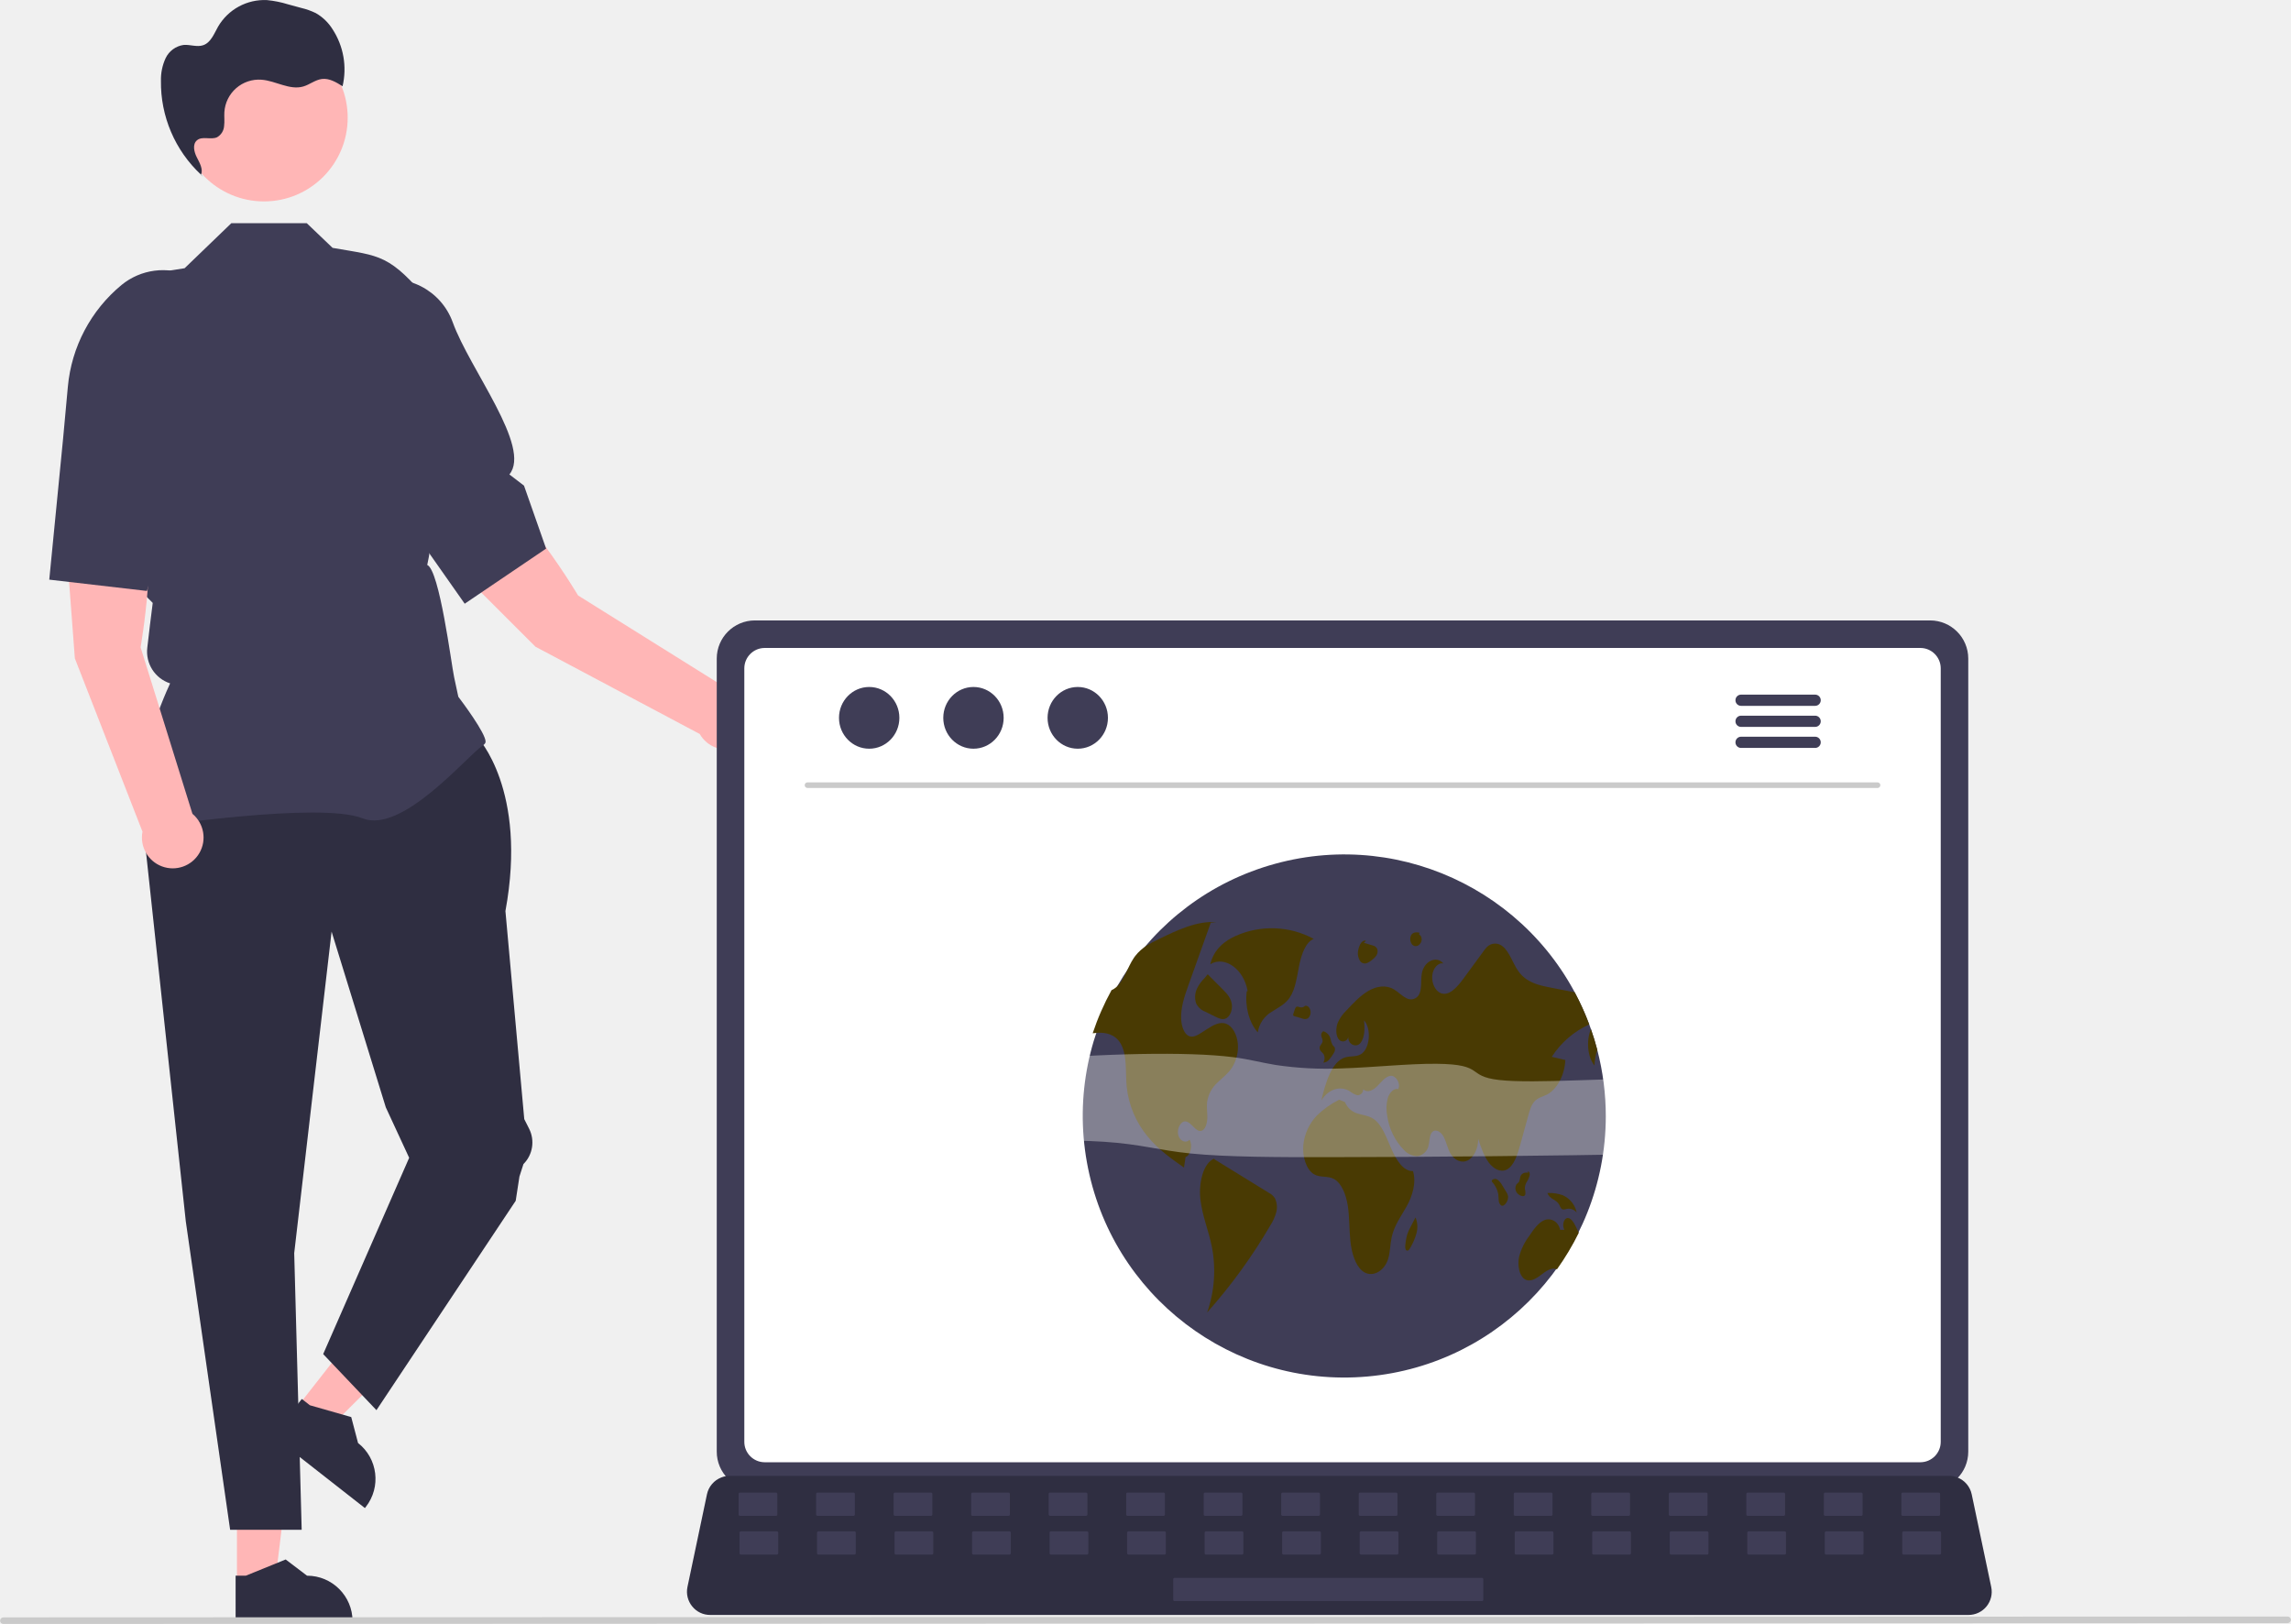
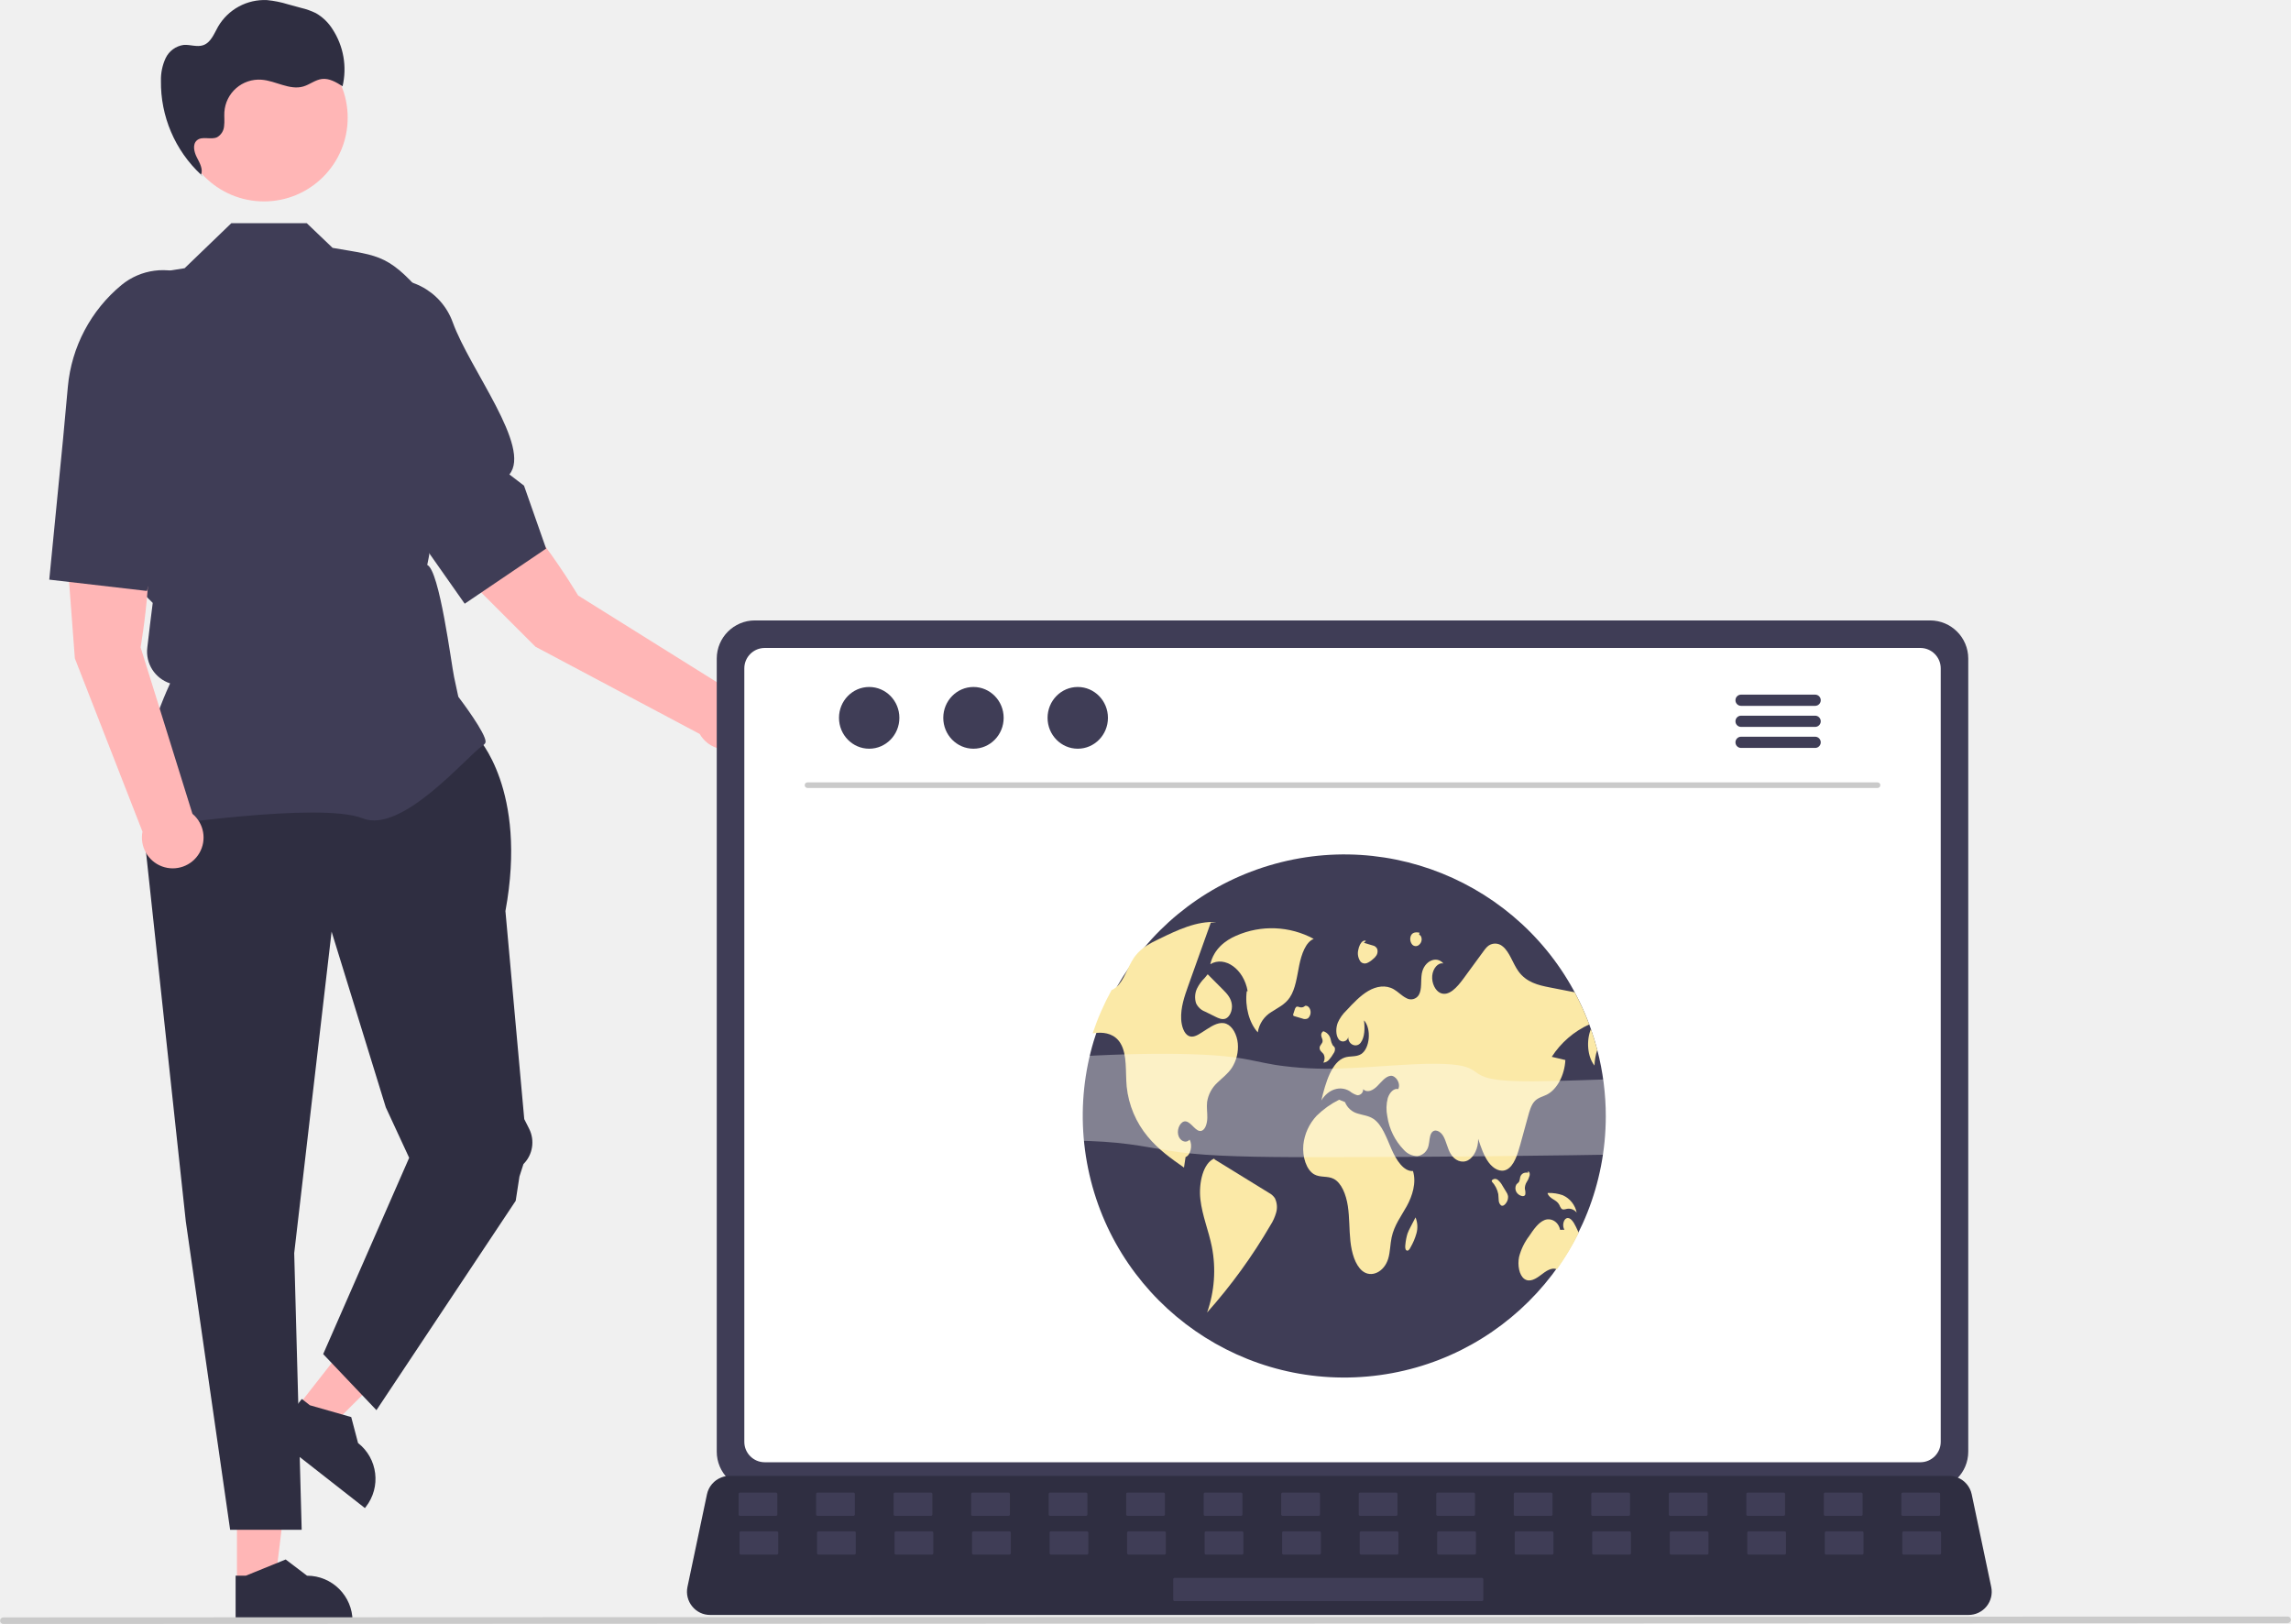
<svg xmlns="http://www.w3.org/2000/svg" data-name="Layer 1" width="829.131" height="587.676" viewBox="0 0 829.131 587.676">
  <polygon points="85.757 572.858 99.518 572.857 106.065 519.775 85.754 519.776 85.757 572.858" fill="#ffb6b6" />
  <path d="M270.706,743.376l42.319-.002v-.535a16.473,16.473,0,0,0-16.472-16.472h-.001l-7.73-5.865-14.423,5.865-3.694 0Z" transform="translate(-185.4343 -156.1618)" fill="#2f2e41" />
  <polygon points="107.98 508.635 118.814 517.121 156.702 479.371 140.712 466.846 107.98 508.635" fill="#ffb6b6" />
  <path d="M284.179,675.8l33.316,26.096.33-.421a16.473,16.473,0,0,0-2.809-23.125l-.001-.001-2.469-9.384L297.575,664.689l-2.908-2.278Z" transform="translate(-185.4343 -156.1618)" fill="#2f2e41" />
  <path d="M358.205,422.937s18.265,18.941,10.147,62.912l6.815,75.288,1.759,3.485a11.051,11.051,0,0,1-2.052,12.793l0,0-1.449,4.493-1.353,8.794-50.397,75.765-19.279-20.294,31.118-71.029L325.058,556.878l-19.618-63.588L291.911,609.642l2.706,100.118h-25.895L252.676,598.142,235.764,441.201l8.797-18.265Z" transform="translate(-185.4343 -156.1618)" fill="#2f2e41" />
  <path d="M239.981,455.482l-.185-.259c-9.856-13.799,4.968-46.958,7.203-51.765h0a12.068,12.068,0,0,1-8.26-12.889l.964-8.193,1.005-8.036-7.197-7.197-.02-.179-4.142-36.242-6.022-24.072a52.848,52.848,0,0,1,15-51.216l13.921-2.21,16.918-16.301h27.282l9.354,8.937c17.463,3.063,20.463,2.063,35.463,20.063l-6.816,55.962-1.7,7.699.005,10.442,4.323,4.804a14.95,14.95,0,0,1,3.546,12.932l-.568,2.842h0c4.458,1.911,8.713,35.866,9.729,40.608l1.518,7.085c1.299,1.714,9.873,13.146,9.873,16.271,0,.469-.346.923-1.09,1.426-5.843,3.956-29.137,32.023-43.431,26.303-15.225-6.088-75.747,3.045-76.357,3.138Z" transform="translate(-185.4343 -156.1618)" fill="#3f3d56" />
  <path d="M236.316,390.407s7.006-39.595-.052-54.485l-28,2,4.261,56.487,24.477,62.717a11.154,11.154,0,1,0,18.078-6.463Z" transform="translate(-185.4343 -156.1618)" fill="#ffb6b6" />
  <path d="M208.264,314.922l1.733-18.871a54.107,54.107,0,0,1,19.403-36.752l0,0a23.687,23.687,0,0,1,24.787-3.272h0a23.631,23.631,0,0,1,12.205,29.866c-6.472,16.972-4.135,34.921-16.753,37.109l1.371,6.522-12.407,40.49-35.338-4.094Z" transform="translate(-185.4343 -156.1618)" fill="#3f3d56" />
  <path d="M394.641,371.641s-20.509-34.586-35.571-41.272L339.147,350.145l40.067,40.044,59.456,31.584a11.154,11.154,0,1,0,9.491-16.689Z" transform="translate(-185.4343 -156.1618)" fill="#ffb6b6" />
  <path d="M324.148,332.708l-10.993-15.437a54.107,54.107,0,0,1-9.258-40.515l0,0a23.687,23.687,0,0,1,16.658-18.645h0a23.631,23.631,0,0,1,28.729,14.683c6.162,17.087,28.639,45.17,20.499,55.058l5.293,4.051,7.999,22.787L353.616,374.632Z" transform="translate(-185.4343 -156.1618)" fill="#3f3d56" />
  <circle cx="95.531" cy="42.587" r="30.299" fill="#ffb6b6" />
  <path d="M258.977,220.105c-.264-.232-.514-.48-.773-.718-.009.024-.011.05-.021.074Z" transform="translate(-185.4343 -156.1618)" fill="#2f2e41" />
  <path d="M305.795,166.753a17.182,17.182,0,0,0-6.067-5.85,25.38,25.38,0,0,0-5.304-1.879l-4.795-1.308a38.013,38.013,0,0,0-7.544-1.519,19.418,19.418,0,0,0-17.737,9.623c-1.449,2.57-2.611,5.772-5.407,6.712-2.255.758-4.714-.311-7.084-.104a8.53,8.53,0,0,0-6.476,4.77,18.38,18.38,0,0,0-1.699,8.141,45.619,45.619,0,0,0,14.522,34.048c.782-2.061-.506-4.287-1.524-6.259-1.03-1.995-1.667-4.777.059-6.214,1.92-1.599,4.996-.048,7.267-1.091a5.073,5.073,0,0,0,2.536-4.077c.22-1.657-.01-3.341.094-5.009a12.542,12.542,0,0,1,13.412-11.73c5.168.369,10.184,3.901,15.158,2.448,2.335-.682,4.326-2.418,6.741-2.711,2.674-.324,5.19,1.186,7.461,2.635A26.596,26.596,0,0,0,305.795,166.753Z" transform="translate(-185.4343 -156.1618)" fill="#2f2e41" />
  <path d="M410.834,726.353l-7.71-12.39-1.54,7.08c-.27,1.24-.54,2.5-.79,3.75-2.19-1.87-4.52-3.6-6.8-5.26q-10.5-7.62-20.99-15.26l2.19,12.7c1.35,7.82,2.76,15.8,6.1,22.95.37.81.77,1.61,1.2,2.39h32.54a10.487,10.487,0,0,0,.54-2.24.775.775,0,0,0,.01-.15C416.094,735.073,413.414,730.503,410.834,726.353Z" transform="translate(-185.4343 -156.1618)" fill="#f0f0f0" />
  <path d="M974.916,712.972l-13.985-22.474-2.793,12.842c-.49,2.249-.98,4.535-1.433,6.802-3.972-3.392-8.199-6.53-12.334-9.541q-19.046-13.822-38.074-27.68l3.972,23.036c2.449,14.185,5.007,28.659,11.065,41.628.671,1.469,1.397,2.921,2.177,4.335h59.024a19.024,19.024,0,0,0,.98-4.063,1.405,1.405,0,0,0,.018-.272C984.458,728.789,979.596,720.5,974.916,712.972Z" transform="translate(-185.4343 -156.1618)" fill="#f0f0f0" />
  <path d="M1013.375,743.531l-826.75.307a1.191,1.191,0,0,1,0-2.381l826.75-.307a1.191,1.191,0,0,1,0,2.381Z" transform="translate(-185.4343 -156.1618)" fill="#cacaca" />
  <path d="M444.832,394.459V681.483A13.806,13.806,0,0,0,458.627,695.278h425.34a13.806,13.806,0,0,0,13.795-13.795V394.459A13.812,13.812,0,0,0,883.967,380.68H458.627A13.812,13.812,0,0,0,444.832,394.459Z" transform="translate(-185.4343 -156.1618)" fill="#3f3d56" />
  <path d="M454.81,398.031v279.912a7.385,7.385,0,0,0,7.373,7.373H880.426a7.385,7.385,0,0,0,7.373-7.373v-279.912a7.389,7.389,0,0,0-7.373-7.388H462.183A7.389,7.389,0,0,0,454.81,398.031Z" transform="translate(-185.4343 -156.1618)" fill="#fff" />
  <path d="M435.937,737.461a8.272,8.272,0,0,0,6.509,3.114h455.439a8.381,8.381,0,0,0,8.192-10.1l-7.07-33.581a8.396,8.396,0,0,0-5.218-6.088,8.121,8.121,0,0,0-2.974-.561H449.487a8.12,8.12,0,0,0-2.974.561,8.395,8.395,0,0,0-5.218,6.088l-7.07,33.581A8.374,8.374,0,0,0,435.937,737.461Z" transform="translate(-185.4343 -156.1618)" fill="#2f2e41" />
  <rect x="873.553" y="696.293" width="14.027" height="8.416" rx="0.488" transform="translate(1575.698 1244.84) rotate(-180)" fill="#3f3d56" />
  <rect x="845.498" y="696.293" width="14.027" height="8.416" rx="0.488" transform="translate(1519.589 1244.84) rotate(-180)" fill="#3f3d56" />
  <rect x="817.443" y="696.293" width="14.027" height="8.416" rx="0.488" transform="translate(1463.48 1244.84) rotate(-180)" fill="#3f3d56" />
  <rect x="789.389" y="696.293" width="14.027" height="8.416" rx="0.488" transform="translate(1407.37 1244.84) rotate(-180)" fill="#3f3d56" />
  <rect x="761.334" y="696.293" width="14.027" height="8.416" rx="0.488" transform="translate(1351.261 1244.84) rotate(-180)" fill="#3f3d56" />
  <rect x="733.279" y="696.293" width="14.027" height="8.416" rx="0.488" transform="translate(1295.152 1244.84) rotate(-180)" fill="#3f3d56" />
  <rect x="705.225" y="696.293" width="14.027" height="8.416" rx="0.488" transform="translate(1239.043 1244.84) rotate(-180)" fill="#3f3d56" />
  <rect x="677.17" y="696.293" width="14.027" height="8.416" rx="0.488" transform="translate(1182.933 1244.84) rotate(-180)" fill="#3f3d56" />
  <rect x="649.115" y="696.293" width="14.027" height="8.416" rx="0.488" transform="translate(1126.824 1244.84) rotate(-180)" fill="#3f3d56" />
  <rect x="621.061" y="696.293" width="14.027" height="8.416" rx="0.488" transform="translate(1070.715 1244.84) rotate(-180)" fill="#3f3d56" />
  <rect x="593.006" y="696.293" width="14.027" height="8.416" rx="0.488" transform="translate(1014.605 1244.84) rotate(-180)" fill="#3f3d56" />
  <rect x="564.952" y="696.293" width="14.027" height="8.416" rx="0.488" transform="translate(958.4961 1244.84) rotate(-180)" fill="#3f3d56" />
  <rect x="536.897" y="696.293" width="14.027" height="8.416" rx="0.488" transform="translate(902.3868 1244.84) rotate(-180)" fill="#3f3d56" />
  <rect x="508.842" y="696.293" width="14.027" height="8.416" rx="0.488" transform="translate(846.2776 1244.84) rotate(-180)" fill="#3f3d56" />
  <rect x="480.788" y="696.293" width="14.027" height="8.416" rx="0.488" transform="translate(790.1683 1244.84) rotate(-180)" fill="#3f3d56" />
  <rect x="452.733" y="696.293" width="14.027" height="8.416" rx="0.488" transform="translate(734.059 1244.84) rotate(-180)" fill="#3f3d56" />
  <rect x="873.884" y="710.32" width="14.027" height="8.416" rx="0.488" transform="translate(1576.361 1272.894) rotate(-180)" fill="#3f3d56" />
  <rect x="845.829" y="710.32" width="14.027" height="8.416" rx="0.488" transform="translate(1520.252 1272.894) rotate(-180)" fill="#3f3d56" />
  <rect x="817.775" y="710.32" width="14.027" height="8.416" rx="0.488" transform="translate(1464.143 1272.894) rotate(-180)" fill="#3f3d56" />
  <rect x="789.72" y="710.32" width="14.027" height="8.416" rx="0.488" transform="translate(1408.033 1272.894) rotate(-180)" fill="#3f3d56" />
  <rect x="761.666" y="710.32" width="14.027" height="8.416" rx="0.488" transform="translate(1351.924 1272.894) rotate(-180)" fill="#3f3d56" />
  <rect x="733.611" y="710.32" width="14.027" height="8.416" rx="0.488" transform="translate(1295.815 1272.894) rotate(-180)" fill="#3f3d56" />
  <rect x="705.556" y="710.32" width="14.027" height="8.416" rx="0.488" transform="translate(1239.706 1272.894) rotate(-180)" fill="#3f3d56" />
  <rect x="677.502" y="710.32" width="14.027" height="8.416" rx="0.488" transform="translate(1183.596 1272.894) rotate(-180)" fill="#3f3d56" />
  <rect x="649.447" y="710.32" width="14.027" height="8.416" rx="0.488" transform="translate(1127.487 1272.894) rotate(-180)" fill="#3f3d56" />
  <rect x="621.392" y="710.32" width="14.027" height="8.416" rx="0.488" transform="translate(1071.378 1272.894) rotate(-180)" fill="#3f3d56" />
  <rect x="593.338" y="710.32" width="14.027" height="8.416" rx="0.488" transform="translate(1015.268 1272.894) rotate(-180)" fill="#3f3d56" />
  <rect x="565.283" y="710.32" width="14.027" height="8.416" rx="0.488" transform="translate(959.1591 1272.894) rotate(-180)" fill="#3f3d56" />
  <rect x="537.228" y="710.32" width="14.027" height="8.416" rx="0.488" transform="translate(903.0498 1272.894) rotate(-180)" fill="#3f3d56" />
  <rect x="509.174" y="710.32" width="14.027" height="8.416" rx="0.488" transform="translate(846.9406 1272.894) rotate(-180)" fill="#3f3d56" />
  <rect x="481.119" y="710.32" width="14.027" height="8.416" rx="0.488" transform="translate(790.8313 1272.894) rotate(-180)" fill="#3f3d56" />
  <rect x="453.065" y="710.32" width="14.027" height="8.416" rx="0.488" transform="translate(734.722 1272.894) rotate(-180)" fill="#3f3d56" />
  <rect x="610.031" y="727.153" width="112.219" height="8.416" rx="0.488" transform="translate(1146.845 1306.56) rotate(-180)" fill="#3f3d56" />
  <path d="M766.585,560.202a94.642,94.642,0,1,1-5.992-33.327c.206.556.408,1.112.603,1.673v.005q1.31,3.7,2.308,7.538A95.286,95.286,0,0,1,766.585,560.202Z" transform="translate(-185.4343 -156.1618)" fill="#3f3d56" />
-   <path d="M660.88,495.918a31.968,31.968,0,0,0-28.065-1.148c-3.924,1.708-8.056,4.771-9.365,10.303,5.294-3.124,12.148,1.812,13.51,9.732l-.318.088c-.72,5.485.887,11.457,3.997,14.859a10.451,10.451,0,0,1,5.016-7.44c2.285-1.502,4.813-2.593,6.557-5.175,2.068-3.061,2.593-7.534,3.414-11.615S658.005,497.055,660.88,495.918Z" transform="translate(-185.4343 -156.1618)" fill="#493a03" />
-   <path d="M631.245,542.596c-1.466,2.202-3.425,3.584-5.182,5.304a11.93,11.93,0,0,0-3.769,7.045c-.222,1.916.122,3.864.074,5.802-.048,1.937-.693,4.118-2.011,4.6-2.08.752-3.668-3.112-5.807-3.382-1.699-.212-3.229,2.461-2.737,4.78s2.805,3.345,4.134,1.831c1.202,2.017.355,5.675-1.45,6.294-.191,1.27-.381,2.536-.566,3.806-4.563-3.192-9.173-6.437-13.053-11.111a33.725,33.725,0,0,1-7.686-18.167c-.503-5.373.243-11.518-2.223-15.652-1.974-3.308-5.362-4.039-8.411-3.832-.556.037-1.117.101-1.673.169a94.237,94.237,0,0,1,6.823-15.615,6.685,6.685,0,0,0,1.71-1.064c2.837-2.408,4.097-7.284,6.4-10.655q.222-.326.461-.635c2.356-3.075,5.51-4.658,8.559-6.13,6.749-3.277,13.694-6.595,20.819-6.14l-2.027.196q-3.549,9.941-7.104,19.882-.54,1.524-1.09,3.054c-1.345,3.769-2.731,7.781-2.525,12,.122,2.498.99,5.166,2.641,6.024,1.54.794,3.224-.18,4.711-1.143.63-.402,1.255-.805,1.884-1.212,2.26-1.456,4.764-2.948,7.151-1.974,2.186.889,3.801,3.859,4.108,7.061A14.117,14.117,0,0,1,631.245,542.596Z" transform="translate(-185.4343 -156.1618)" fill="#493a03" />
-   <path d="M644.688,587.842q-9.902-6.097-19.804-12.193l.112-.289c-4.104,1.563-5.808,8.859-5.13,14.825s2.978,11.3,4.14,17.113a45.425,45.425,0,0,1-1.713,23.835A195.205,195.205,0,0,0,645.224,599.536a16.905,16.905,0,0,0,2.074-4.599,7.317,7.317,0,0,0-.485-5.204A5.794,5.794,0,0,0,644.688,587.842Z" transform="translate(-185.4343 -156.1618)" fill="#493a03" />
-   <path d="M618.634,513.897a7.299,7.299,0,0,0-.335,5.308,5.884,5.884,0,0,0,3.287,3.045l3.648,1.808c1.213.601,2.521,1.209,3.758.714,1.492-.597,2.527-2.936,2.259-5.107-.285-2.311-1.741-3.9-3.088-5.254q-2.828-2.841-5.655-5.683l-1.062,1.301A14.189,14.189,0,0,0,618.634,513.897Z" transform="translate(-185.4343 -156.1618)" fill="#493a03" />
-   <path d="M747.031,538.6q2.461.58,4.923,1.159c-.286,5.542-3.033,10.671-6.717,12.529-1.535.773-3.245,1.059-4.515,2.504-1.149,1.313-1.731,3.356-2.266,5.309q-1.405,5.113-2.811,10.227c-1.006,3.674-2.297,7.755-4.912,9.078-2.244,1.138-4.812-.254-6.537-2.589-1.726-2.334-2.779-5.473-3.801-8.533.064,3.335-1.487,6.606-3.684,7.765-2.202,1.159-4.881.111-6.352-2.477-1.059-1.858-1.498-4.309-2.536-6.193-1.037-1.884-3.213-2.964-4.346-1.196-.746,1.175-.651,2.975-1.022,4.468a4.851,4.851,0,0,1-4.055,3.901,6.761,6.761,0,0,1-4.854-2.218,21.988,21.988,0,0,1-6.029-12.159,14.505,14.505,0,0,1,.169-6.648c.651-2.059,2.223-3.647,3.785-3.255,1.027-2.17-1-5.05-2.827-4.796-1.832.254-3.266,2.218-4.769,3.727-1.498,1.509-3.594,2.604-5.103,1.106a2.07,2.07,0,0,1-2.101,2.197,7.506,7.506,0,0,1-2.737-1.45c-3.457-2.154-7.845-.725-10.301,3.351,1.535-6.532,3.785-14.027,8.501-15.562,1.927-.63,4.028-.111,5.849-1.202,3.224-1.932,3.875-9.232,1.09-12.243.355,2.848.286,6.172-1.217,8.12-1.503,1.948-4.658.677-4.468-2.202a1.929,1.929,0,0,1-3.589.762c-1-1.524-.916-4.018-.206-5.838a13.752,13.752,0,0,1,3.086-4.383c2.514-2.694,5.066-5.42,7.977-7.114,2.917-1.694,6.283-2.265,9.205-.582,1.54.889,2.896,2.371,4.468,3.155a3.311,3.311,0,0,0,4.611-1.154c1.17-2.054.619-5.103,1.053-7.67.778-4.536,5.314-6.659,7.829-3.663-1.879-.482-3.822,1.742-4.055,4.436-.238,2.694,1.122,5.415,2.943,6.23,3.06,1.355,6.056-2.054,8.369-5.209q3.621-4.955,7.252-9.904a11.969,11.969,0,0,1,1.297-1.577,4.173,4.173,0,0,1,5.701-.116c2.446,1.996,3.594,6.087,5.6,8.903,2.911,4.092,7.268,5.087,11.322,5.881q4.534.881,9.073,1.773a94.005,94.005,0,0,1,5.267,11.63A31.875,31.875,0,0,0,747.031,538.6Z" transform="translate(-185.4343 -156.1618)" fill="#493a03" />
-   <path d="M763.504,536.091a19.079,19.079,0,0,0-1.006,5.669c-2.594-3.165-3.007-9.099-1.302-13.207Q762.506,532.253,763.504,536.091Z" transform="translate(-185.4343 -156.1618)" fill="#493a03" />
-   <path d="M756.803,602.289a94.895,94.895,0,0,1-7.887,13.196c-1.906-.815-3.954.64-5.738,2.006-1.863,1.429-4.102,2.821-6.013,1.519-1.953-1.334-2.583-5.066-1.964-8.025a21.382,21.382,0,0,1,3.663-7.538c1.588-2.371,3.287-4.833,5.494-5.754,2.213-.921,5.055.381,5.701,3.525l1.567-.053c-.879-1.207-.418-3.705.762-4.145,1.36-.513,2.541,1.355,3.345,3.007C756.093,600.775,756.459,601.527,756.803,602.289Z" transform="translate(-185.4343 -156.1618)" fill="#493a03" />
-   <path d="M696.794,579.931c-3.368.212-6.035-3.934-7.808-8.013s-3.39-8.743-6.429-10.819c-1.736-1.186-3.716-1.349-5.599-1.924a6.933,6.933,0,0,1-4.755-4.186l-2.136-.863a32.084,32.084,0,0,0-8.111,5.783,18.128,18.128,0,0,0-4.833,10.566c-.408,4.276,1.099,9.044,3.915,10.651,2.225,1.269,4.815.469,7.069,1.631,2.816,1.452,4.487,5.669,5.12,9.833s.472,8.491.925,12.703,1.701,8.593,4.283,10.751c3.231,2.701,7.973.457,9.423-4.46.711-2.411.687-5.132,1.219-7.636.937-4.408,3.464-7.679,5.469-11.295S698.128,584.127,696.794,579.931Z" transform="translate(-185.4343 -156.1618)" fill="#493a03" />
-   <path d="M663.516,536.614a8.989,8.989,0,0,1,.877.931,3.059,3.059,0,0,1-.054,3.159,2.939,2.939,0,0,0,2.104-1.07,13.528,13.528,0,0,0,1.614-2.273,2.477,2.477,0,0,0,.476-1.983c-.159-.454-.535-.648-.799-.989a6.722,6.722,0,0,1-.738-2.144,3.866,3.866,0,0,0-2.802-2.953l.169.032a1.601,1.601,0,0,0-.75,1.705c.102.661.527,1.209.484,1.883-.061.969-1.029,1.423-1.089,2.392A1.849,1.849,0,0,0,663.516,536.614Z" transform="translate(-185.4343 -156.1618)" fill="#493a03" />
-   <path d="M657.745,520.152l.015-.003a2.697,2.697,0,0,0,.287-.306Z" transform="translate(-185.4343 -156.1618)" fill="#493a03" />
-   <path d="M658.755,524.699a2.937,2.937,0,0,0,.914-2.911c-.245-1.102-1.111-1.842-1.909-1.639a1.946,1.946,0,0,1-1.809.533c-.494-.127-1.036-.455-1.464-.082a2.217,2.217,0,0,0-.499.974q-.238.73-.476,1.46a.921.921,0,0,0-.056.553.469.469,0,0,0,.359.286q1.427.421,2.853.841A2.458,2.458,0,0,0,658.755,524.699Z" transform="translate(-185.4343 -156.1618)" fill="#493a03" />
-   <path d="M730.555,587.478q-.659-1.08-1.319-2.159a7.214,7.214,0,0,0-1.738-2.182,1.54,1.54,0,0,0-2.192.22l.054.411a9.285,9.285,0,0,1,2.317,4.52c.1.736.065,1.497.153,2.236a2.607,2.607,0,0,0,.815,1.823c.692.462,1.505-.219,1.998-1.051a3.62,3.62,0,0,0,.561-2.305A4.041,4.041,0,0,0,730.555,587.478Z" transform="translate(-185.4343 -156.1618)" fill="#493a03" />
-   <path d="M737.452,588.414a4.984,4.984,0,0,0-.161-2.01,4.411,4.411,0,0,1,.671-2.501,8.13,8.13,0,0,0,1.046-2.293,1.918,1.918,0,0,0-.05-1.123c-.146-.327-.498-.476-.7-.217l.433.279a3.94,3.94,0,0,0-1.756.085,2.173,2.173,0,0,0-1.331,1.5,9.282,9.282,0,0,1-.349,1.556c-.258.53-.758.707-1.072,1.173a2.804,2.804,0,0,0,.044,2.663,3.109,3.109,0,0,0,1.759,1.383C736.514,589.099,737.21,589.109,737.452,588.414Z" transform="translate(-185.4343 -156.1618)" fill="#493a03" />
-   <path d="M749.734,592.12a6.042,6.042,0,0,0,.761,1.397c.588.592,1.387.228,2.1.084a3.632,3.632,0,0,1,3.455,1.386,8.793,8.793,0,0,0-5.057-6.31,14.857,14.857,0,0,0-5.201-.813l-.302.077C746.259,590.182,748.676,590.131,749.734,592.12Z" transform="translate(-185.4343 -156.1618)" fill="#493a03" />
-   <path d="M697.716,596.702l.004.01.088-.169Z" transform="translate(-185.4343 -156.1618)" fill="#493a03" />
-   <path d="M695.852,600.309a16.555,16.555,0,0,0-1.045,2.296,19.986,19.986,0,0,0-.758,3.929c-.095.757-.124,1.724.351,2.093a.673.673,0,0,0,.88-.12,3.482,3.482,0,0,0,.638-.949,21.852,21.852,0,0,0,2.154-5.113,8.897,8.897,0,0,0-.353-5.734Q696.786,598.511,695.852,600.309Z" transform="translate(-185.4343 -156.1618)" fill="#493a03" />
-   <path d="M677.878,504.227a2.121,2.121,0,0,0,2.286.446,7.548,7.548,0,0,0,2.151-1.421,5.061,5.061,0,0,0,1.304-1.422,2.885,2.885,0,0,0,.267-2.198,2.232,2.232,0,0,0-1.701-1.346q-1.583-.47-3.167-.939l.764-.688c-.786-.422-1.655.361-2.146,1.33a7.159,7.159,0,0,0-.651,2.005A5.148,5.148,0,0,0,677.878,504.227Z" transform="translate(-185.4343 -156.1618)" fill="#493a03" />
-   <path d="M696.516,497.97a1.744,1.744,0,0,0,2.377.193,2.657,2.657,0,0,0,1.051-1.893c.075-.83-.336-1.753-.922-1.825l.134-.777c-1.13-.204-2.52-.245-3.125,1.127A3.221,3.221,0,0,0,696.516,497.97Z" transform="translate(-185.4343 -156.1618)" fill="#493a03" />
+   <path d="M660.88,495.918a31.968,31.968,0,0,0-28.065-1.148c-3.924,1.708-8.056,4.771-9.365,10.303,5.294-3.124,12.148,1.812,13.51,9.732l-.318.088c-.72,5.485.887,11.457,3.997,14.859a10.451,10.451,0,0,1,5.016-7.44c2.285-1.502,4.813-2.593,6.557-5.175,2.068-3.061,2.593-7.534,3.414-11.615S658.005,497.055,660.88,495.918Z" transform="translate(-185.4343 -156.1618)" fill="#fbe9a7" />
+   <path d="M631.245,542.596c-1.466,2.202-3.425,3.584-5.182,5.304a11.93,11.93,0,0,0-3.769,7.045c-.222,1.916.122,3.864.074,5.802-.048,1.937-.693,4.118-2.011,4.6-2.08.752-3.668-3.112-5.807-3.382-1.699-.212-3.229,2.461-2.737,4.78s2.805,3.345,4.134,1.831c1.202,2.017.355,5.675-1.45,6.294-.191,1.27-.381,2.536-.566,3.806-4.563-3.192-9.173-6.437-13.053-11.111a33.725,33.725,0,0,1-7.686-18.167c-.503-5.373.243-11.518-2.223-15.652-1.974-3.308-5.362-4.039-8.411-3.832-.556.037-1.117.101-1.673.169a94.237,94.237,0,0,1,6.823-15.615,6.685,6.685,0,0,0,1.71-1.064c2.837-2.408,4.097-7.284,6.4-10.655q.222-.326.461-.635c2.356-3.075,5.51-4.658,8.559-6.13,6.749-3.277,13.694-6.595,20.819-6.14l-2.027.196q-3.549,9.941-7.104,19.882-.54,1.524-1.09,3.054c-1.345,3.769-2.731,7.781-2.525,12,.122,2.498.99,5.166,2.641,6.024,1.54.794,3.224-.18,4.711-1.143.63-.402,1.255-.805,1.884-1.212,2.26-1.456,4.764-2.948,7.151-1.974,2.186.889,3.801,3.859,4.108,7.061A14.117,14.117,0,0,1,631.245,542.596Z" transform="translate(-185.4343 -156.1618)" fill="#fbe9a7" />
+   <path d="M644.688,587.842q-9.902-6.097-19.804-12.193l.112-.289c-4.104,1.563-5.808,8.859-5.13,14.825s2.978,11.3,4.14,17.113a45.425,45.425,0,0,1-1.713,23.835A195.205,195.205,0,0,0,645.224,599.536a16.905,16.905,0,0,0,2.074-4.599,7.317,7.317,0,0,0-.485-5.204A5.794,5.794,0,0,0,644.688,587.842Z" transform="translate(-185.4343 -156.1618)" fill="#fbe9a7" />
+   <path d="M618.634,513.897a7.299,7.299,0,0,0-.335,5.308,5.884,5.884,0,0,0,3.287,3.045l3.648,1.808c1.213.601,2.521,1.209,3.758.714,1.492-.597,2.527-2.936,2.259-5.107-.285-2.311-1.741-3.9-3.088-5.254q-2.828-2.841-5.655-5.683l-1.062,1.301A14.189,14.189,0,0,0,618.634,513.897Z" transform="translate(-185.4343 -156.1618)" fill="#fbe9a7" />
+   <path d="M747.031,538.6q2.461.58,4.923,1.159c-.286,5.542-3.033,10.671-6.717,12.529-1.535.773-3.245,1.059-4.515,2.504-1.149,1.313-1.731,3.356-2.266,5.309q-1.405,5.113-2.811,10.227c-1.006,3.674-2.297,7.755-4.912,9.078-2.244,1.138-4.812-.254-6.537-2.589-1.726-2.334-2.779-5.473-3.801-8.533.064,3.335-1.487,6.606-3.684,7.765-2.202,1.159-4.881.111-6.352-2.477-1.059-1.858-1.498-4.309-2.536-6.193-1.037-1.884-3.213-2.964-4.346-1.196-.746,1.175-.651,2.975-1.022,4.468a4.851,4.851,0,0,1-4.055,3.901,6.761,6.761,0,0,1-4.854-2.218,21.988,21.988,0,0,1-6.029-12.159,14.505,14.505,0,0,1,.169-6.648c.651-2.059,2.223-3.647,3.785-3.255,1.027-2.17-1-5.05-2.827-4.796-1.832.254-3.266,2.218-4.769,3.727-1.498,1.509-3.594,2.604-5.103,1.106a2.07,2.07,0,0,1-2.101,2.197,7.506,7.506,0,0,1-2.737-1.45c-3.457-2.154-7.845-.725-10.301,3.351,1.535-6.532,3.785-14.027,8.501-15.562,1.927-.63,4.028-.111,5.849-1.202,3.224-1.932,3.875-9.232,1.09-12.243.355,2.848.286,6.172-1.217,8.12-1.503,1.948-4.658.677-4.468-2.202a1.929,1.929,0,0,1-3.589.762c-1-1.524-.916-4.018-.206-5.838a13.752,13.752,0,0,1,3.086-4.383c2.514-2.694,5.066-5.42,7.977-7.114,2.917-1.694,6.283-2.265,9.205-.582,1.54.889,2.896,2.371,4.468,3.155a3.311,3.311,0,0,0,4.611-1.154c1.17-2.054.619-5.103,1.053-7.67.778-4.536,5.314-6.659,7.829-3.663-1.879-.482-3.822,1.742-4.055,4.436-.238,2.694,1.122,5.415,2.943,6.23,3.06,1.355,6.056-2.054,8.369-5.209q3.621-4.955,7.252-9.904a11.969,11.969,0,0,1,1.297-1.577,4.173,4.173,0,0,1,5.701-.116c2.446,1.996,3.594,6.087,5.6,8.903,2.911,4.092,7.268,5.087,11.322,5.881q4.534.881,9.073,1.773a94.005,94.005,0,0,1,5.267,11.63A31.875,31.875,0,0,0,747.031,538.6Z" transform="translate(-185.4343 -156.1618)" fill="#fbe9a7" />
+   <path d="M763.504,536.091a19.079,19.079,0,0,0-1.006,5.669c-2.594-3.165-3.007-9.099-1.302-13.207Q762.506,532.253,763.504,536.091Z" transform="translate(-185.4343 -156.1618)" fill="#fbe9a7" />
+   <path d="M756.803,602.289a94.895,94.895,0,0,1-7.887,13.196c-1.906-.815-3.954.64-5.738,2.006-1.863,1.429-4.102,2.821-6.013,1.519-1.953-1.334-2.583-5.066-1.964-8.025a21.382,21.382,0,0,1,3.663-7.538c1.588-2.371,3.287-4.833,5.494-5.754,2.213-.921,5.055.381,5.701,3.525l1.567-.053c-.879-1.207-.418-3.705.762-4.145,1.36-.513,2.541,1.355,3.345,3.007C756.093,600.775,756.459,601.527,756.803,602.289Z" transform="translate(-185.4343 -156.1618)" fill="#fbe9a7" />
+   <path d="M696.794,579.931c-3.368.212-6.035-3.934-7.808-8.013s-3.39-8.743-6.429-10.819c-1.736-1.186-3.716-1.349-5.599-1.924a6.933,6.933,0,0,1-4.755-4.186l-2.136-.863a32.084,32.084,0,0,0-8.111,5.783,18.128,18.128,0,0,0-4.833,10.566c-.408,4.276,1.099,9.044,3.915,10.651,2.225,1.269,4.815.469,7.069,1.631,2.816,1.452,4.487,5.669,5.12,9.833s.472,8.491.925,12.703,1.701,8.593,4.283,10.751c3.231,2.701,7.973.457,9.423-4.46.711-2.411.687-5.132,1.219-7.636.937-4.408,3.464-7.679,5.469-11.295S698.128,584.127,696.794,579.931Z" transform="translate(-185.4343 -156.1618)" fill="#fbe9a7" />
+   <path d="M663.516,536.614a8.989,8.989,0,0,1,.877.931,3.059,3.059,0,0,1-.054,3.159,2.939,2.939,0,0,0,2.104-1.07,13.528,13.528,0,0,0,1.614-2.273,2.477,2.477,0,0,0,.476-1.983c-.159-.454-.535-.648-.799-.989a6.722,6.722,0,0,1-.738-2.144,3.866,3.866,0,0,0-2.802-2.953l.169.032a1.601,1.601,0,0,0-.75,1.705c.102.661.527,1.209.484,1.883-.061.969-1.029,1.423-1.089,2.392A1.849,1.849,0,0,0,663.516,536.614Z" transform="translate(-185.4343 -156.1618)" fill="#fbe9a7" />
+   <path d="M657.745,520.152l.015-.003a2.697,2.697,0,0,0,.287-.306Z" transform="translate(-185.4343 -156.1618)" fill="#fbe9a7" />
+   <path d="M658.755,524.699a2.937,2.937,0,0,0,.914-2.911c-.245-1.102-1.111-1.842-1.909-1.639a1.946,1.946,0,0,1-1.809.533c-.494-.127-1.036-.455-1.464-.082a2.217,2.217,0,0,0-.499.974q-.238.73-.476,1.46a.921.921,0,0,0-.056.553.469.469,0,0,0,.359.286q1.427.421,2.853.841A2.458,2.458,0,0,0,658.755,524.699Z" transform="translate(-185.4343 -156.1618)" fill="#fbe9a7" />
+   <path d="M730.555,587.478q-.659-1.08-1.319-2.159a7.214,7.214,0,0,0-1.738-2.182,1.54,1.54,0,0,0-2.192.22l.054.411a9.285,9.285,0,0,1,2.317,4.52c.1.736.065,1.497.153,2.236a2.607,2.607,0,0,0,.815,1.823c.692.462,1.505-.219,1.998-1.051a3.62,3.62,0,0,0,.561-2.305A4.041,4.041,0,0,0,730.555,587.478Z" transform="translate(-185.4343 -156.1618)" fill="#fbe9a7" />
+   <path d="M737.452,588.414a4.984,4.984,0,0,0-.161-2.01,4.411,4.411,0,0,1,.671-2.501,8.13,8.13,0,0,0,1.046-2.293,1.918,1.918,0,0,0-.05-1.123c-.146-.327-.498-.476-.7-.217l.433.279a3.94,3.94,0,0,0-1.756.085,2.173,2.173,0,0,0-1.331,1.5,9.282,9.282,0,0,1-.349,1.556c-.258.53-.758.707-1.072,1.173a2.804,2.804,0,0,0,.044,2.663,3.109,3.109,0,0,0,1.759,1.383C736.514,589.099,737.21,589.109,737.452,588.414Z" transform="translate(-185.4343 -156.1618)" fill="#fbe9a7" />
+   <path d="M749.734,592.12a6.042,6.042,0,0,0,.761,1.397c.588.592,1.387.228,2.1.084a3.632,3.632,0,0,1,3.455,1.386,8.793,8.793,0,0,0-5.057-6.31,14.857,14.857,0,0,0-5.201-.813l-.302.077C746.259,590.182,748.676,590.131,749.734,592.12Z" transform="translate(-185.4343 -156.1618)" fill="#fbe9a7" />
+   <path d="M697.716,596.702l.004.01.088-.169Z" transform="translate(-185.4343 -156.1618)" fill="#fbe9a7" />
+   <path d="M695.852,600.309a16.555,16.555,0,0,0-1.045,2.296,19.986,19.986,0,0,0-.758,3.929c-.095.757-.124,1.724.351,2.093a.673.673,0,0,0,.88-.12,3.482,3.482,0,0,0,.638-.949,21.852,21.852,0,0,0,2.154-5.113,8.897,8.897,0,0,0-.353-5.734Q696.786,598.511,695.852,600.309Z" transform="translate(-185.4343 -156.1618)" fill="#fbe9a7" />
+   <path d="M677.878,504.227a2.121,2.121,0,0,0,2.286.446,7.548,7.548,0,0,0,2.151-1.421,5.061,5.061,0,0,0,1.304-1.422,2.885,2.885,0,0,0,.267-2.198,2.232,2.232,0,0,0-1.701-1.346q-1.583-.47-3.167-.939l.764-.688c-.786-.422-1.655.361-2.146,1.33a7.159,7.159,0,0,0-.651,2.005A5.148,5.148,0,0,0,677.878,504.227Z" transform="translate(-185.4343 -156.1618)" fill="#fbe9a7" />
+   <path d="M696.516,497.97a1.744,1.744,0,0,0,2.377.193,2.657,2.657,0,0,0,1.051-1.893c.075-.83-.336-1.753-.922-1.825l.134-.777c-1.13-.204-2.52-.245-3.125,1.127A3.221,3.221,0,0,0,696.516,497.97Z" transform="translate(-185.4343 -156.1618)" fill="#fbe9a7" />
  <path d="M864.966,441.316H477.643a1.016,1.016,0,0,1,0-2.031H864.966a1.016,1.016,0,0,1,0,2.031Z" transform="translate(-185.4343 -156.1618)" fill="#cacaca" />
  <ellipse cx="314.564" cy="259.771" rx="10.925" ry="11.169" fill="#3f3d56" />
  <ellipse cx="352.306" cy="259.771" rx="10.925" ry="11.169" fill="#3f3d56" />
  <ellipse cx="390.048" cy="259.771" rx="10.925" ry="11.169" fill="#3f3d56" />
  <path d="M842.349,407.532h-26.81a2.03,2.03,0,0,0,0,4.06h26.81a2.03,2.03,0,0,0,0-4.06Z" transform="translate(-185.4343 -156.1618)" fill="#3f3d56" />
  <path d="M842.349,415.152h-26.81a2.03,2.03,0,0,0,0,4.06h26.81a2.03,2.03,0,0,0,0-4.06Z" transform="translate(-185.4343 -156.1618)" fill="#3f3d56" />
  <path d="M842.349,422.762h-26.81a2.03,2.03,0,0,0,0,4.06h26.81a2.03,2.03,0,0,0,0-4.06Z" transform="translate(-185.4343 -156.1618)" fill="#3f3d56" />
  <g opacity="0.35">
    <path d="M875.228,564.896c6.234-2.718-6.409-4.3-20.752-4.821s-31.695-.491-40.861-1.971c-8.865-1.431-8.212-3.976-8.958-6.281s-4.154-4.67-17.987-5.182c-17.238-.639-45.664,1.82-58.677.344-12.143-1.377-4.925-5.697-22.632-5.863-10.111-.094-23.137,1.33-34.388,1.674a125.358,125.358,0,0,1-23.861-1.244c-5.484-.898-9.303-2.037-15.475-2.831-16.203-2.083-47.905-1.383-76.199,1.287s-52.548,7.046-66.227,11.381S471.754,559.99,474.941,563.609c2.035,2.311,7.241,4.472,19.87,5.4,23.623,1.737,65.68-1.253,90.09.327,13.605.881,19.64,3.064,31.577,4.259,12.824,1.284,31.597,1.352,50.042,1.321,38.404-.063,77.79-.458,117.953-1.182,16.775-.302,34.352-.695,52.202-2.136s36.056-4.219,39.822-6.825" transform="translate(-185.4343 -156.1618)" fill="#fff" />
  </g>
</svg>
